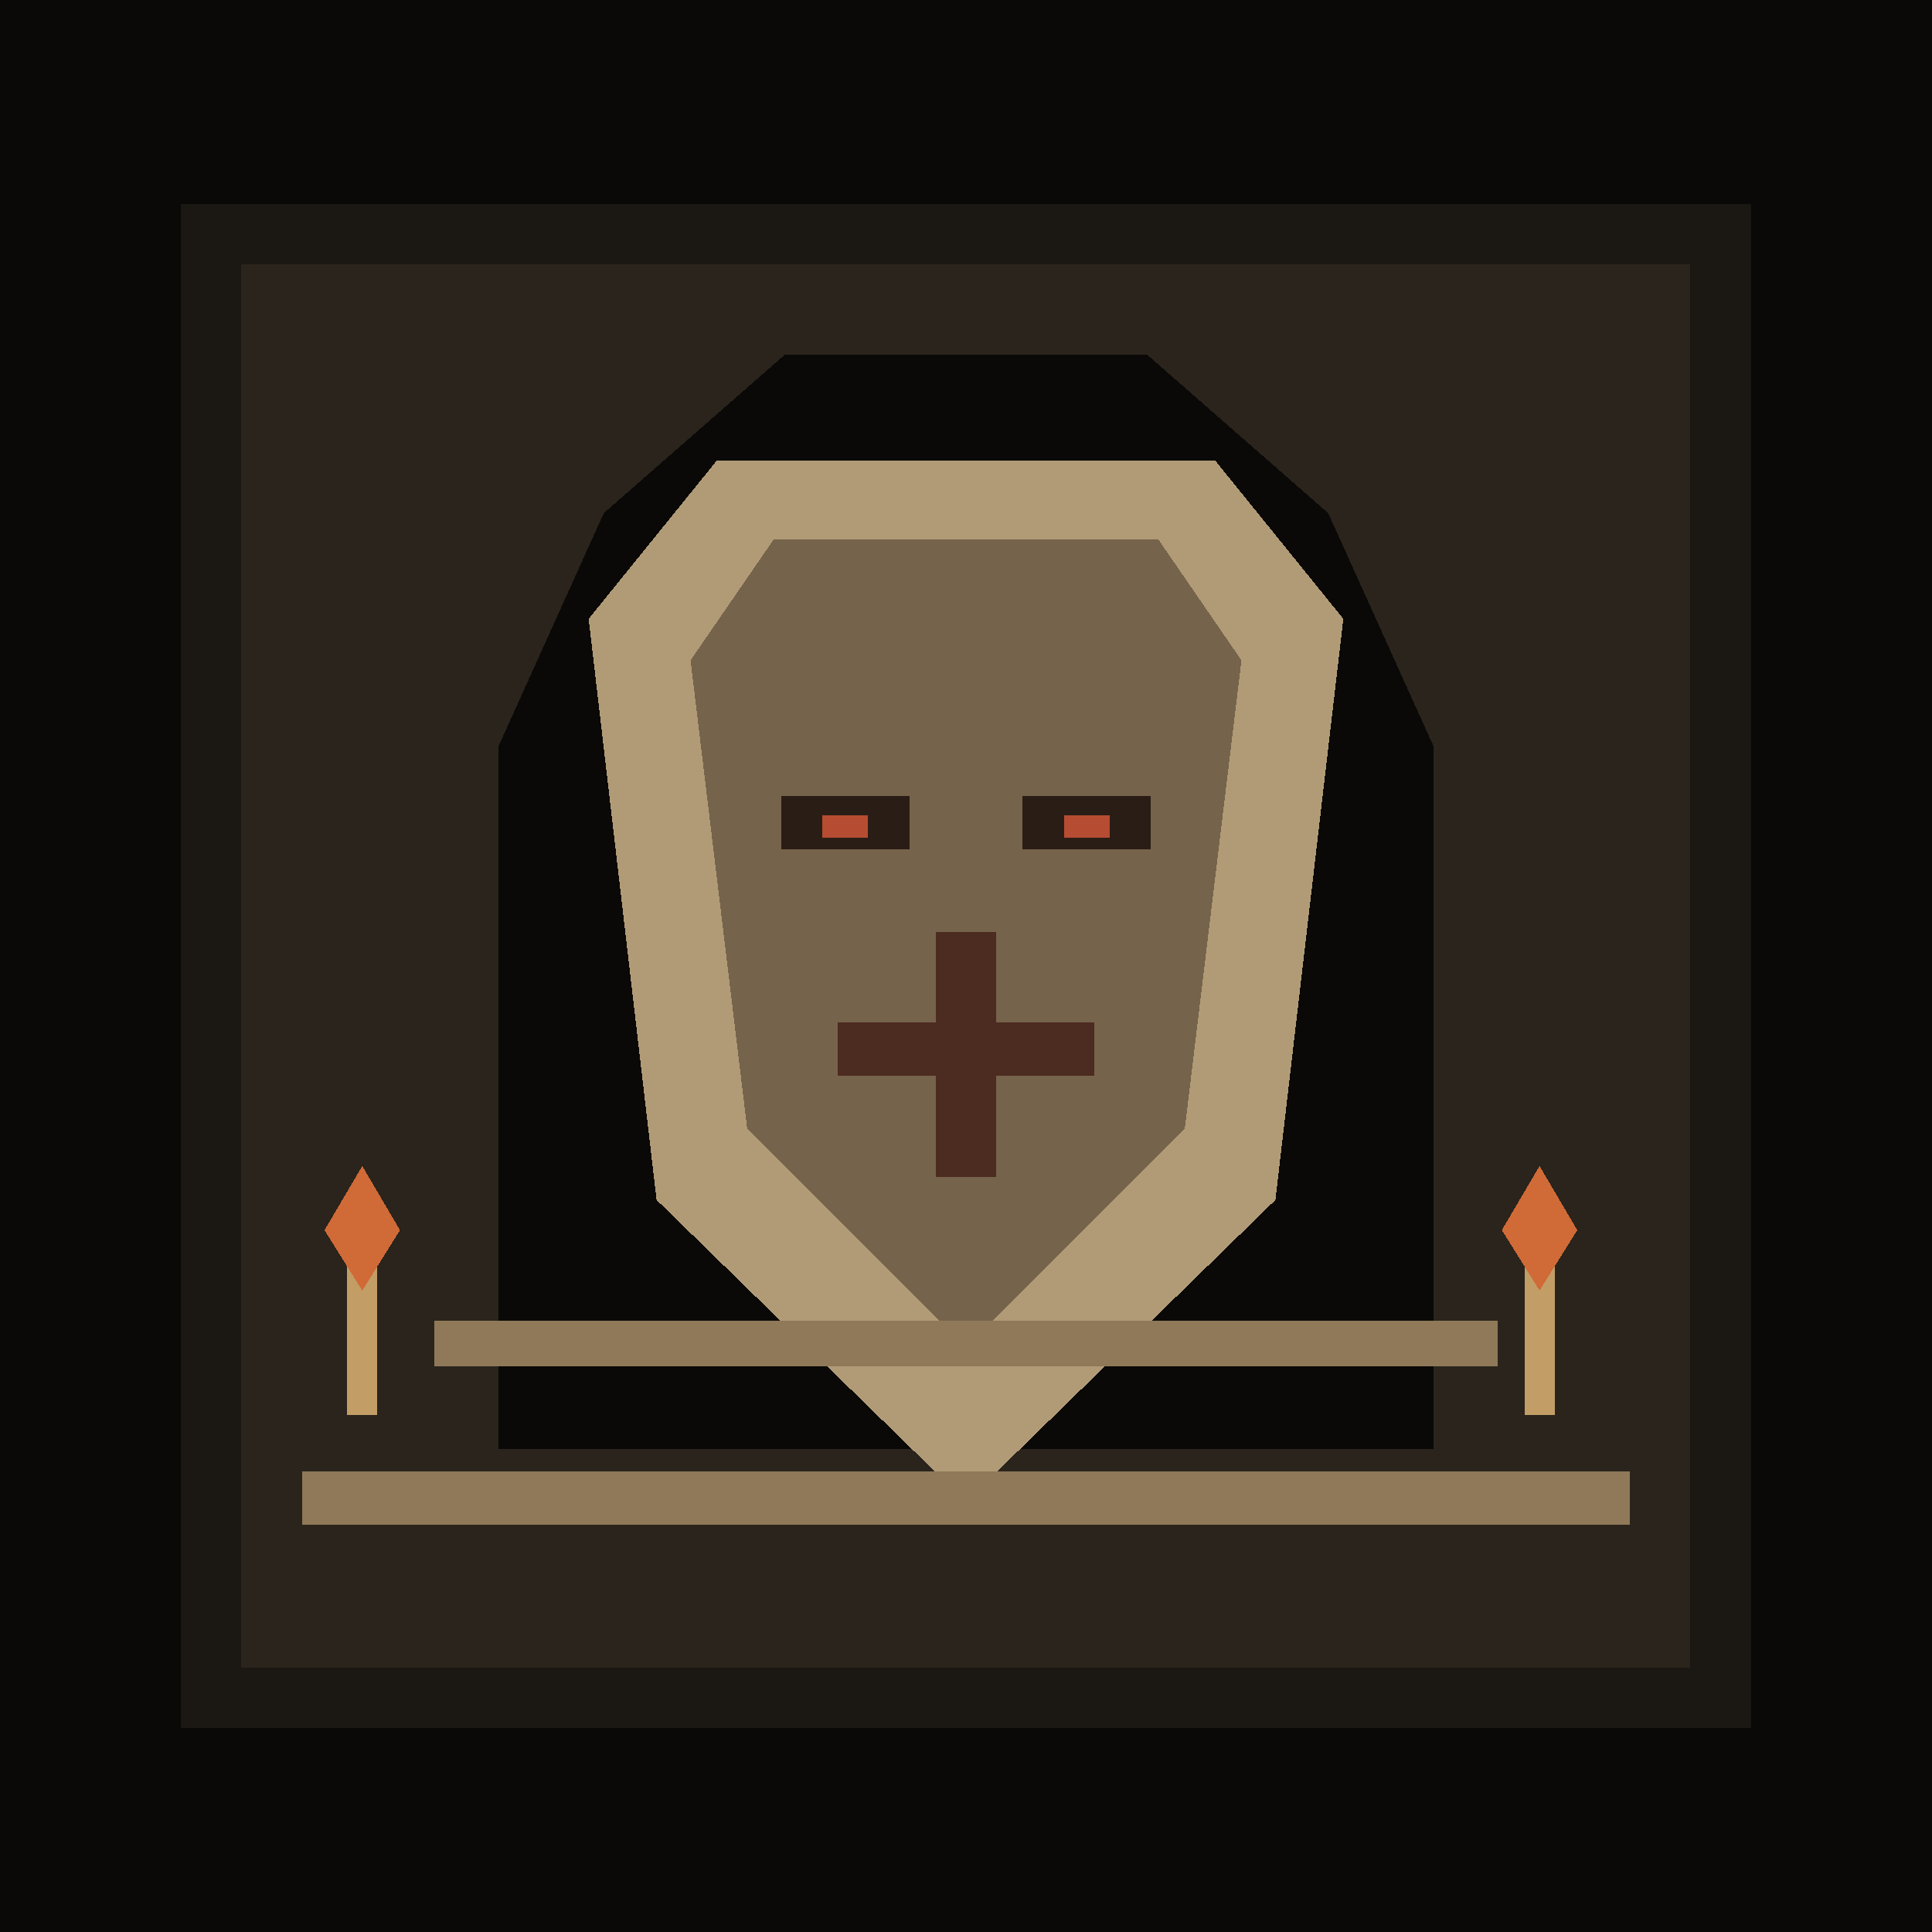
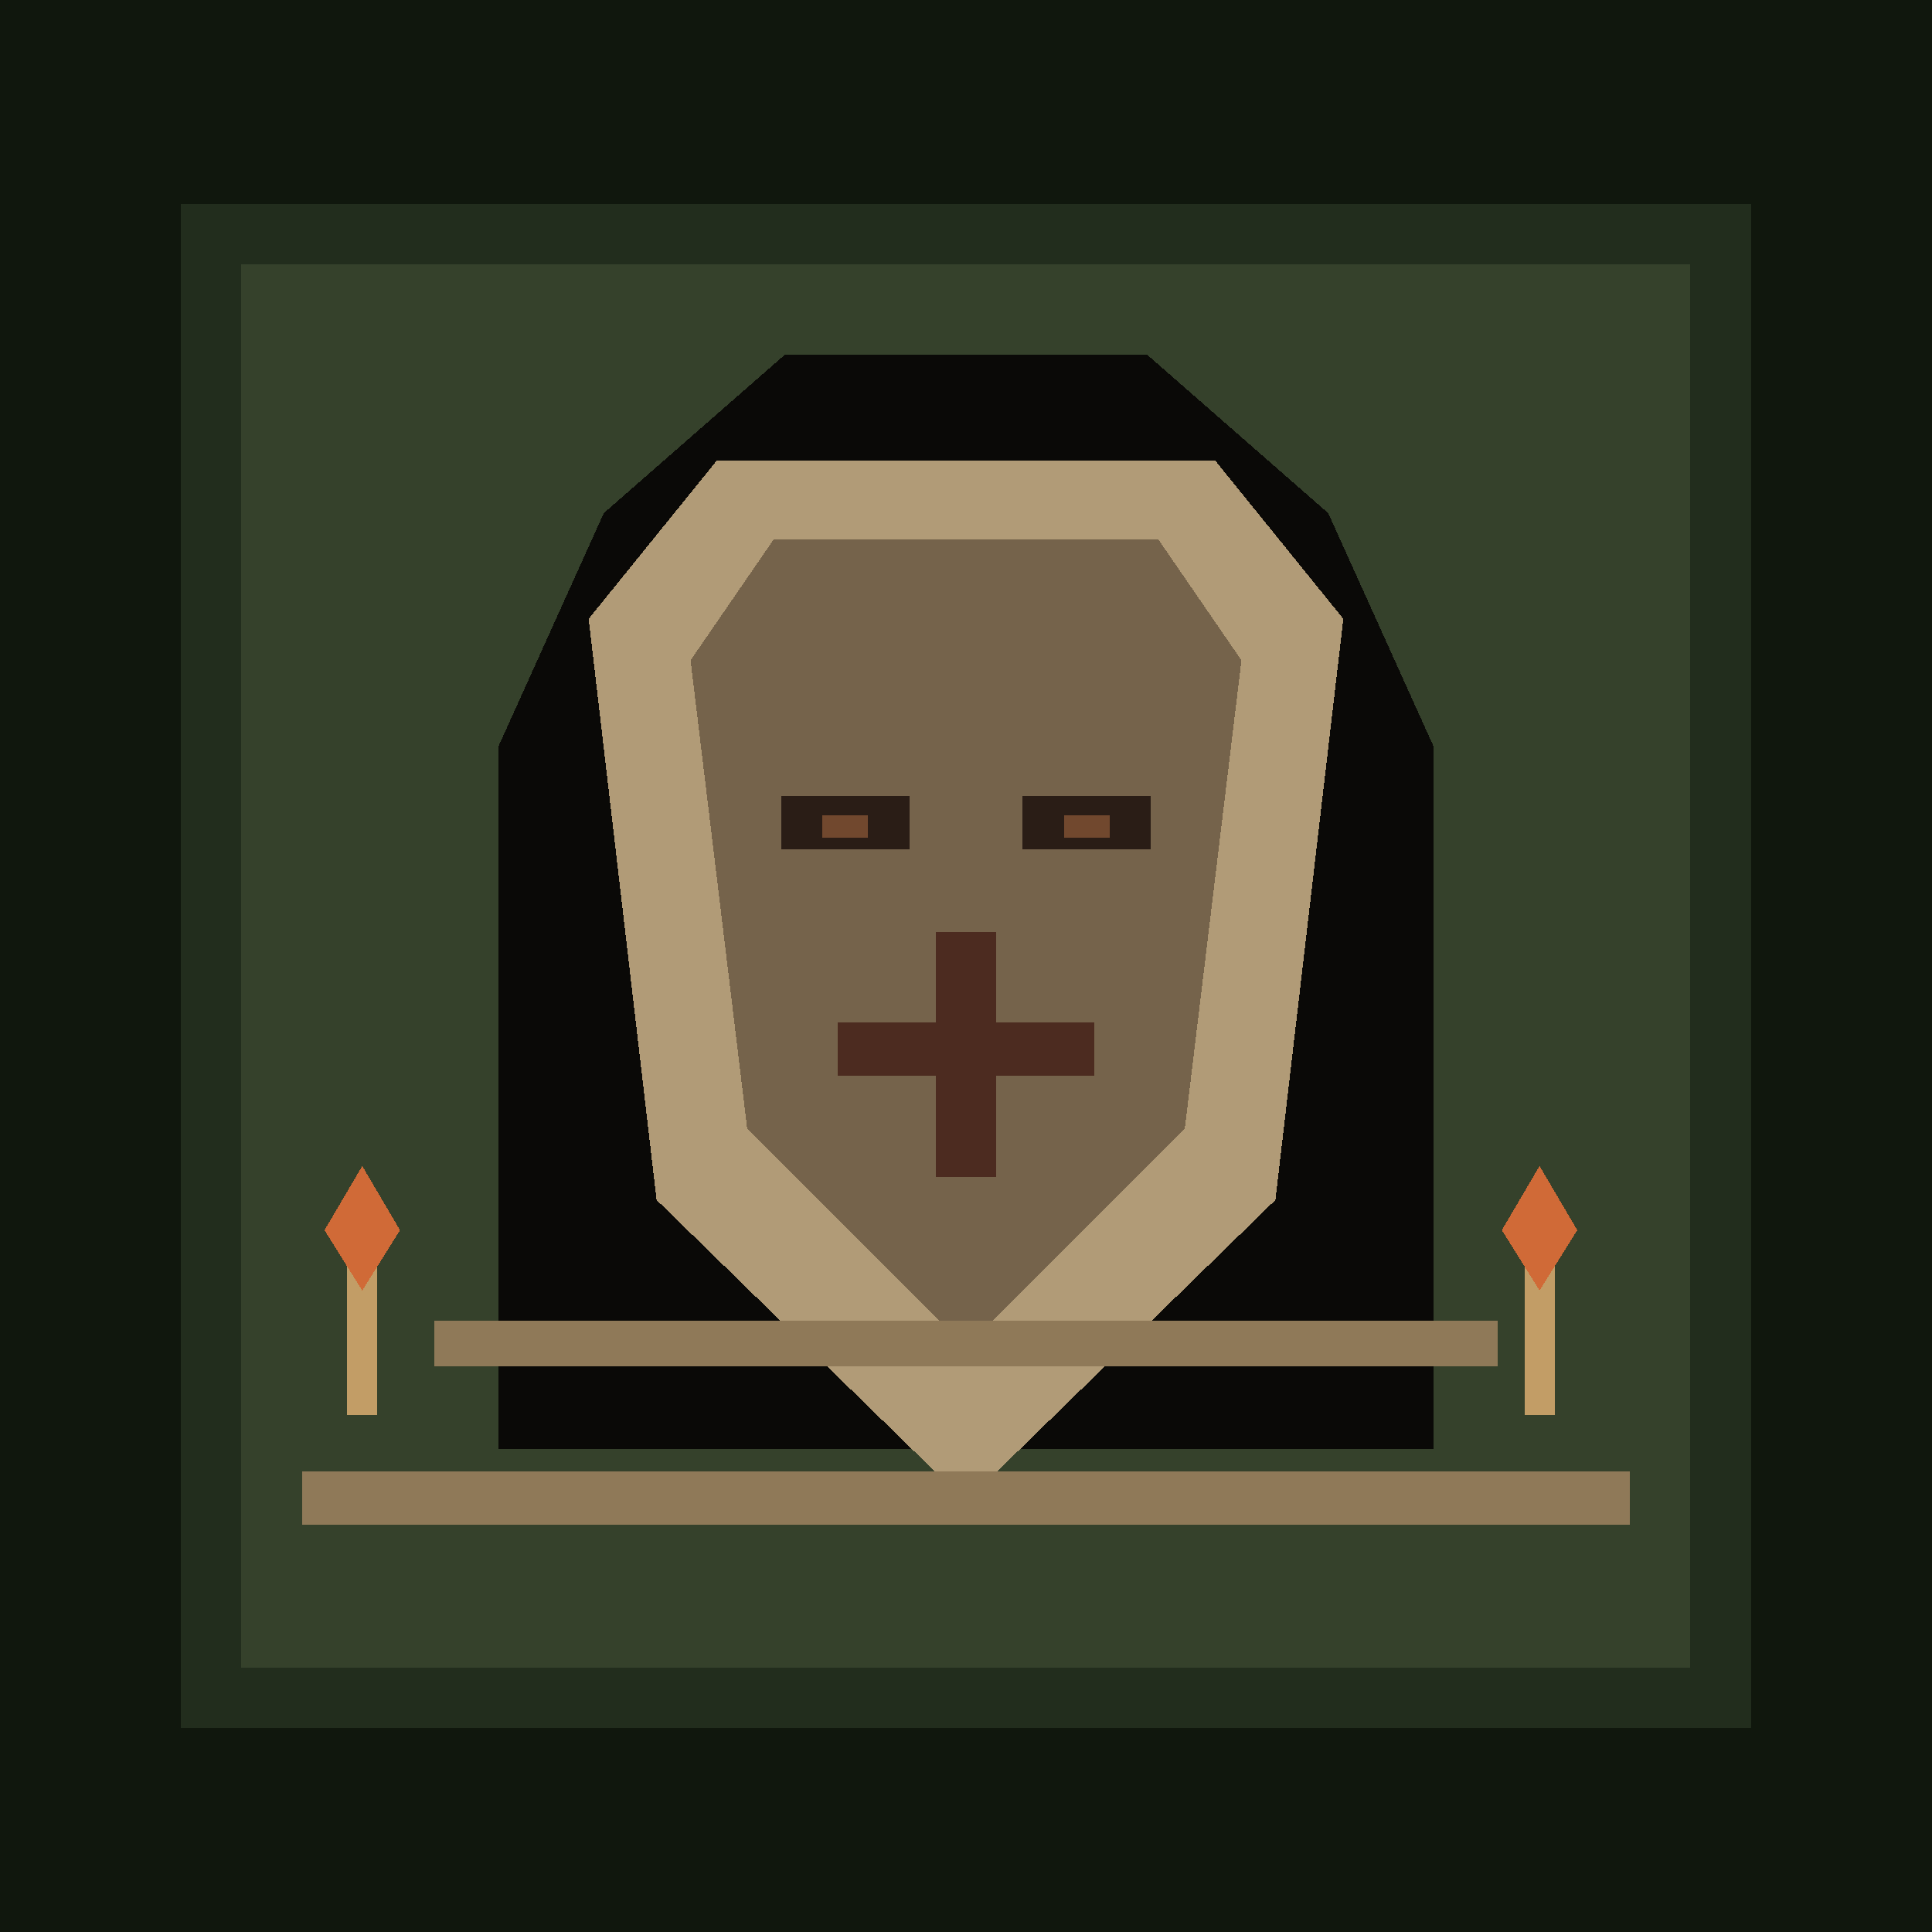
<svg xmlns="http://www.w3.org/2000/svg" viewBox="0 0 512 512" shape-rendering="crispEdges">
-   <rect width="512" height="512" fill="#0b0908" />
-   <rect x="48" y="54" width="416" height="404" fill="#1b1712" />
-   <rect x="64" y="70" width="384" height="372" fill="#2a241c" />
+   <rect width="512" height="512" fill="#10170d" />
+   <rect x="48" y="54" width="416" height="404" fill="#222d1d" />
+   <rect x="64" y="70" width="384" height="372" fill="#35412b" />
  <path fill="#0a0907" d="M132 384V198l28-62 48-42h96l48 42 28 62v186z" />
  <path fill="#b19b77" d="M190 122h132l34 42-18 154-82 80-82-80-18-154z" />
  <path fill="#75634b" d="M205 143h102l22 32-15 124-58 58-58-58-15-124z" />
  <rect x="207" y="211" width="34" height="14" fill="#2a1d16" />
  <rect x="271" y="211" width="34" height="14" fill="#2a1d16" />
-   <rect x="218" y="216" width="12" height="6" fill="#b64c31" />
-   <rect x="282" y="216" width="12" height="6" fill="#b64c31" />
+   <rect x="218" y="216" width="12" height="6" fill="#71482e" />
+   <rect x="282" y="216" width="12" height="6" fill="#71482e" />
  <path fill="#4c2b20" d="M248 247h16v65h-16zM222 271h68v14h-68z" />
  <path fill="#8f7958" d="M80 390h352v14H80zM115 350h282v12H115z" />
  <path fill="#c29d66" d="M92 330h8v45h-8zm312 0h8v45h-8z" />
  <path fill="#d06a37" d="m96 309 10 17-10 16-10-16zm312 0 10 17-10 16-10-16z" />
</svg>
